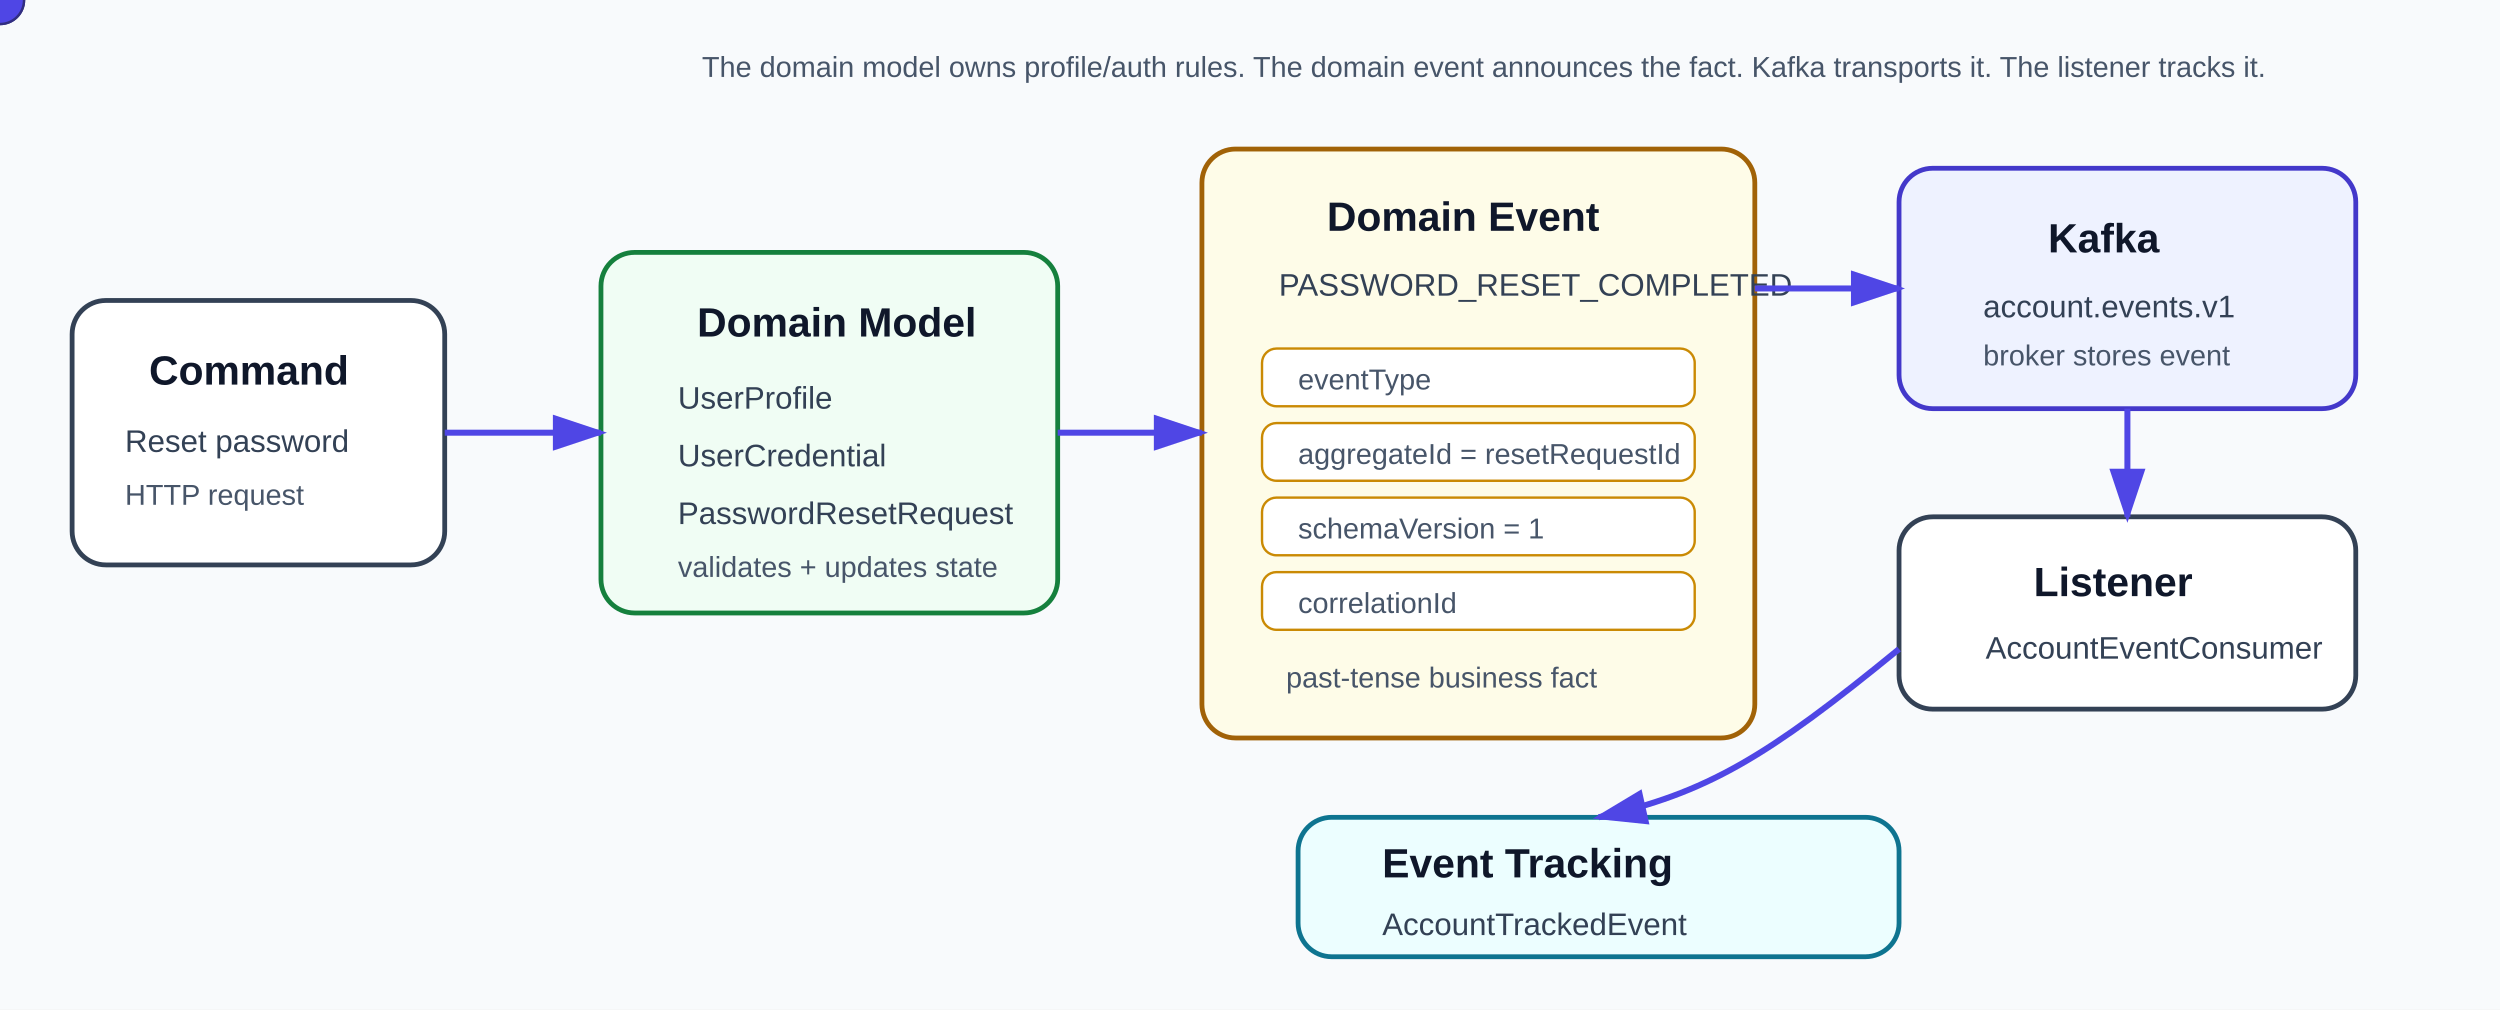
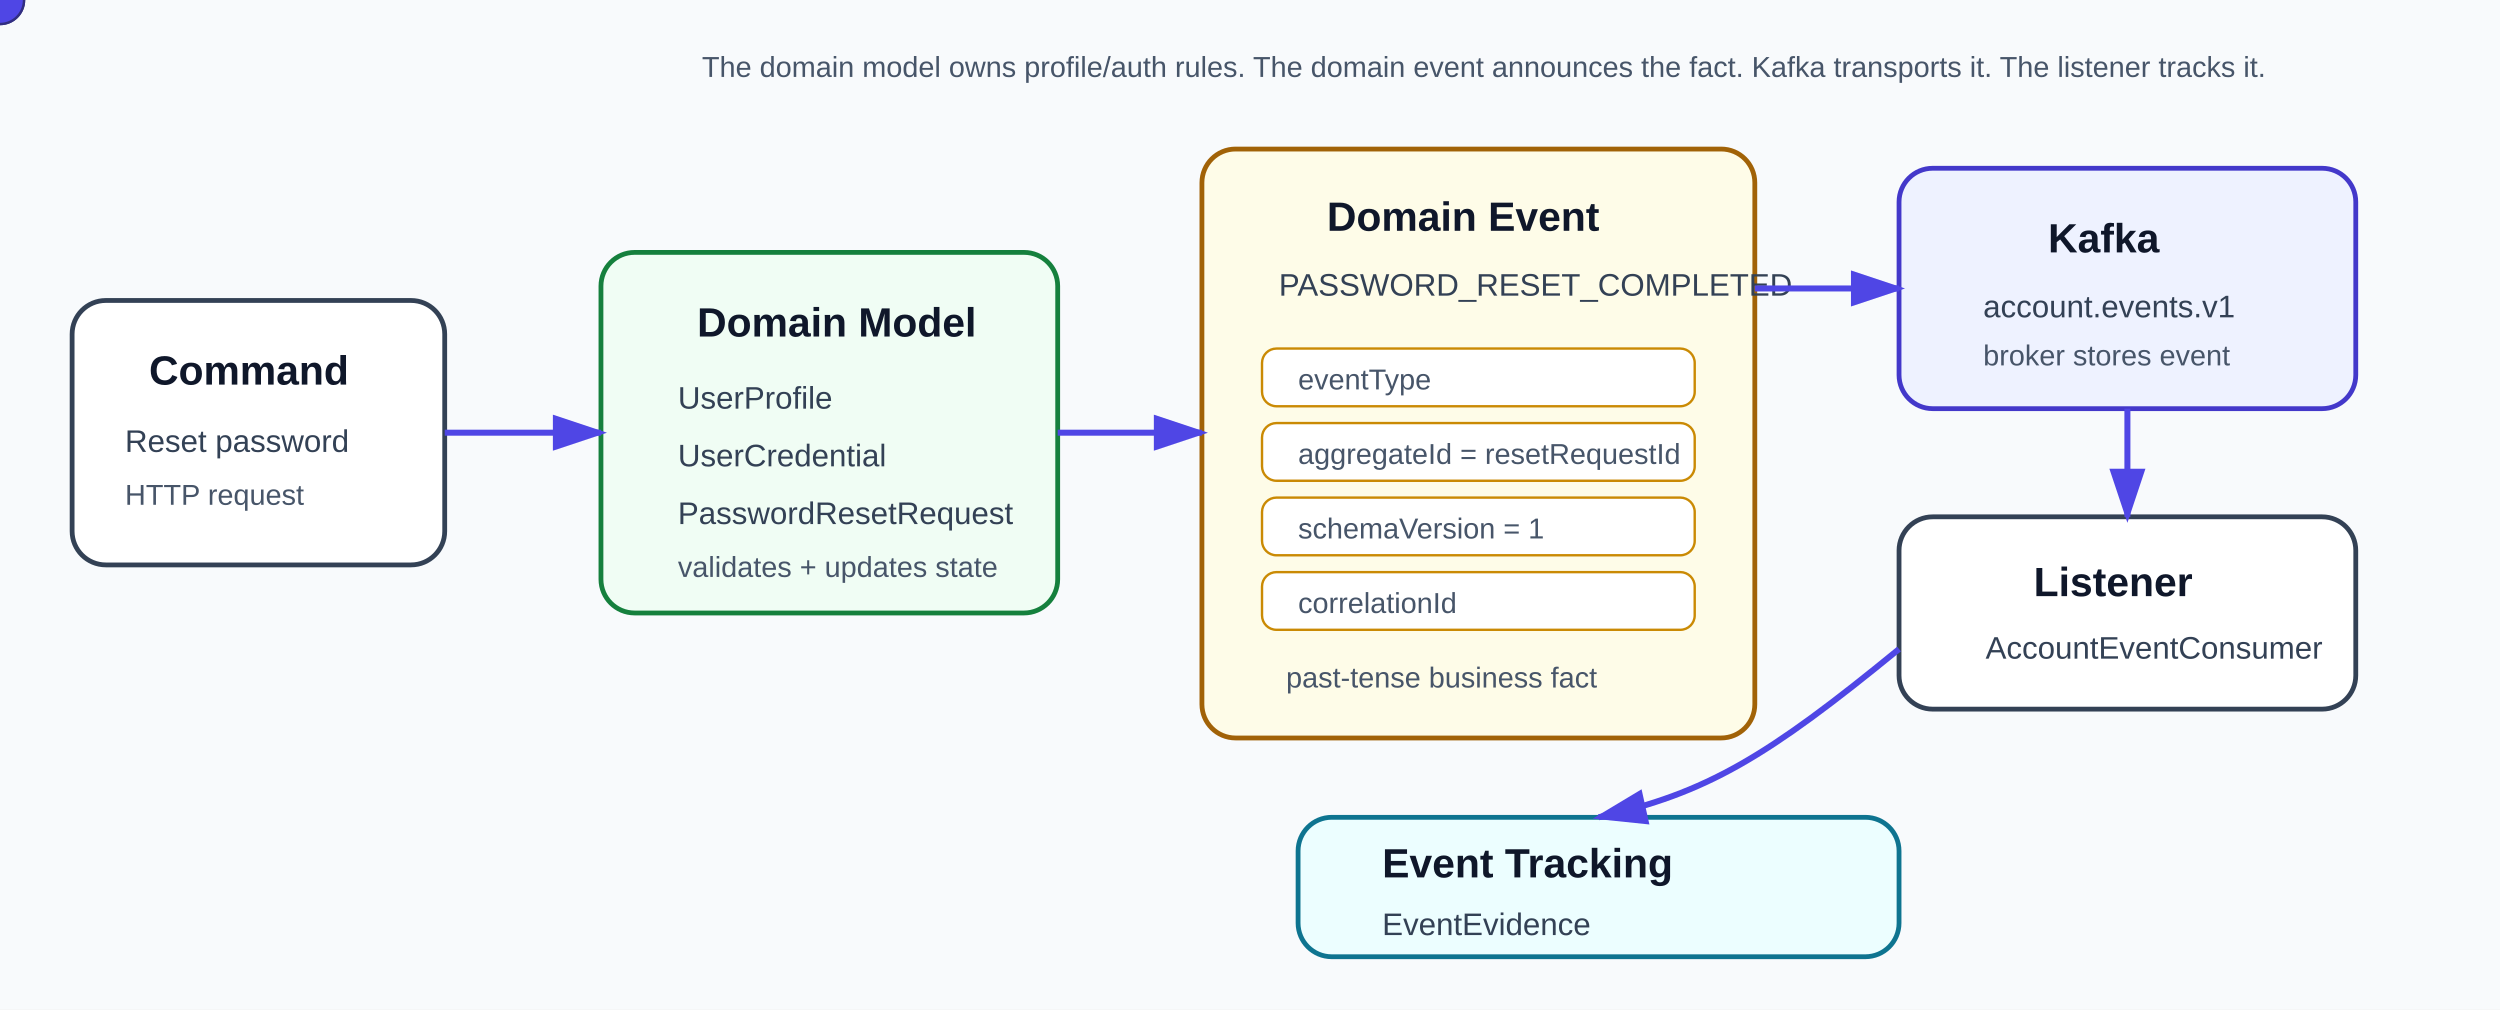
<svg xmlns="http://www.w3.org/2000/svg" width="1040" height="420" viewBox="0 0 1040 420" role="img" aria-labelledby="title desc">
  <defs>
    <marker id="arrow" markerWidth="10" markerHeight="10" refX="8" refY="3" orient="auto">
      <path d="M0,0 L0,6 L9,3 z" fill="#4f46e5" />
    </marker>
    <style>
      .bg { fill: #f8fafc; }
      .box { fill: #ffffff; stroke: #334155; stroke-width: 2; rx: 14; }
      .domain { fill: #f0fdf4; stroke: #15803d; stroke-width: 2; rx: 14; }
      .event { fill: #fefce8; stroke: #a16207; stroke-width: 2; rx: 14; }
      .kafka { fill: #eef2ff; stroke: #4338ca; stroke-width: 2; rx: 14; }
      .read { fill: #ecfeff; stroke: #0e7490; stroke-width: 2; rx: 14; }
      .label { font-family: Arial, sans-serif; fill: #0f172a; font-size: 17px; font-weight: 700; }
      .small { font-family: Arial, sans-serif; fill: #334155; font-size: 13px; }
      .tiny { font-family: Arial, sans-serif; fill: #475569; font-size: 12px; }
      .arrow { stroke: #4f46e5; stroke-width: 2.5; fill: none; marker-end: url(#arrow); }
      .pulse { fill: #4f46e5; stroke: #312e81; stroke-width: 1; }
      .meta { fill: #ffffff; stroke: #ca8a04; stroke-width: 1; rx: 6; }
    </style>
  </defs>
  <rect class="bg" width="1040" height="420" />
  <rect class="box" x="30" y="125" width="155" height="110" />
  <text class="label" x="62" y="160">Command</text>
  <text class="small" x="52" y="188">Reset password</text>
  <text class="tiny" x="52" y="210">HTTP request</text>
  <rect class="domain" x="250" y="105" width="190" height="150" />
  <text class="label" x="290" y="140">Domain Model</text>
  <text class="small" x="282" y="170">UserProfile</text>
  <text class="small" x="282" y="194">UserCredential</text>
  <text class="small" x="282" y="218">PasswordResetRequest</text>
  <text class="tiny" x="282" y="240">validates + updates state</text>
  <rect class="event" x="500" y="62" width="230" height="245" />
  <text class="label" x="552" y="96">Domain Event</text>
  <text class="small" x="532" y="123">PASSWORD_RESET_COMPLETED</text>
  <rect class="meta" x="525" y="145" width="180" height="24" />
  <text class="tiny" x="540" y="162">eventType</text>
  <rect class="meta" x="525" y="176" width="180" height="24" />
  <text class="tiny" x="540" y="193">aggregateId = resetRequestId</text>
  <rect class="meta" x="525" y="207" width="180" height="24" />
  <text class="tiny" x="540" y="224">schemaVersion = 1</text>
  <rect class="meta" x="525" y="238" width="180" height="24" />
  <text class="tiny" x="540" y="255">correlationId</text>
  <text class="tiny" x="535" y="286">past-tense business fact</text>
  <rect class="kafka" x="790" y="70" width="190" height="100" />
  <text class="label" x="852" y="105">Kafka</text>
  <text class="small" x="825" y="132">account.events.v1</text>
  <text class="tiny" x="825" y="152">broker stores event</text>
  <rect class="box" x="790" y="215" width="190" height="80" />
  <text class="label" x="846" y="248">Listener</text>
  <text class="small" x="826" y="274">AccountEventConsumer</text>
  <rect class="read" x="540" y="340" width="250" height="58" />
  <text class="label" x="575" y="365">Event Tracking</text>
-   <text class="small" x="575" y="389">AccountTrackedEvent</text>
+   <text class="small" x="575" y="389">EventEvidence</text>
  <path class="arrow" d="M185 180 H250" />
  <path class="arrow" d="M440 180 H500" />
  <path class="arrow" d="M730 120 H790" />
  <path class="arrow" d="M885 170 V215" />
  <path class="arrow" d="M790 270 C735 315 710 330 665 340" />
  <circle class="pulse" r="10">
    <animateMotion dur="6s" repeatCount="indefinite" path="M108 180 H250 M250 180 H500 M500 180 H615" />
    <animate attributeName="opacity" values="0;1;1;0" keyTimes="0;0.08;0.84;1" dur="6s" repeatCount="indefinite" />
  </circle>
  <circle class="pulse" r="10">
    <animateMotion dur="6s" begin="2s" repeatCount="indefinite" path="M615 120 H790 M885 170 V215 M885 255 C805 315 735 340 665 369" />
    <animate attributeName="opacity" values="0;1;1;0" keyTimes="0;0.08;0.84;1" dur="6s" begin="2s" repeatCount="indefinite" />
  </circle>
  <text class="tiny" x="292" y="32">The domain model owns profile/auth rules. The domain event announces the fact. Kafka transports it. The listener tracks it.</text>
</svg>
